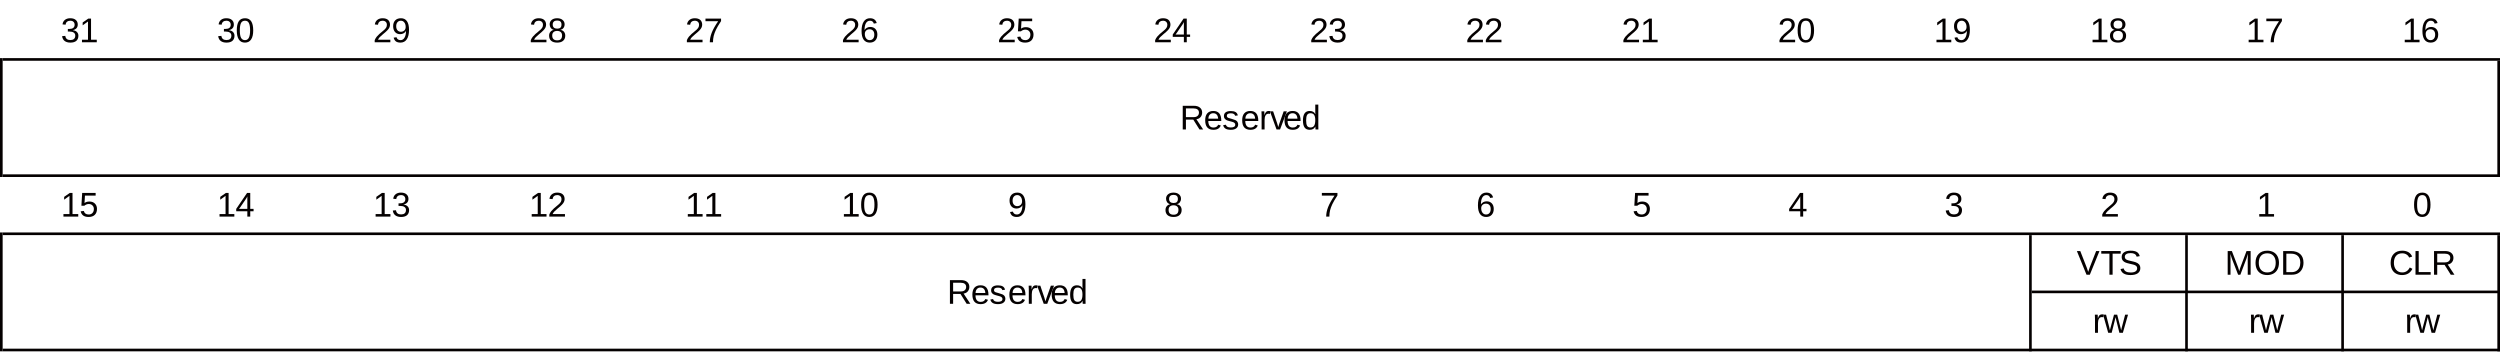
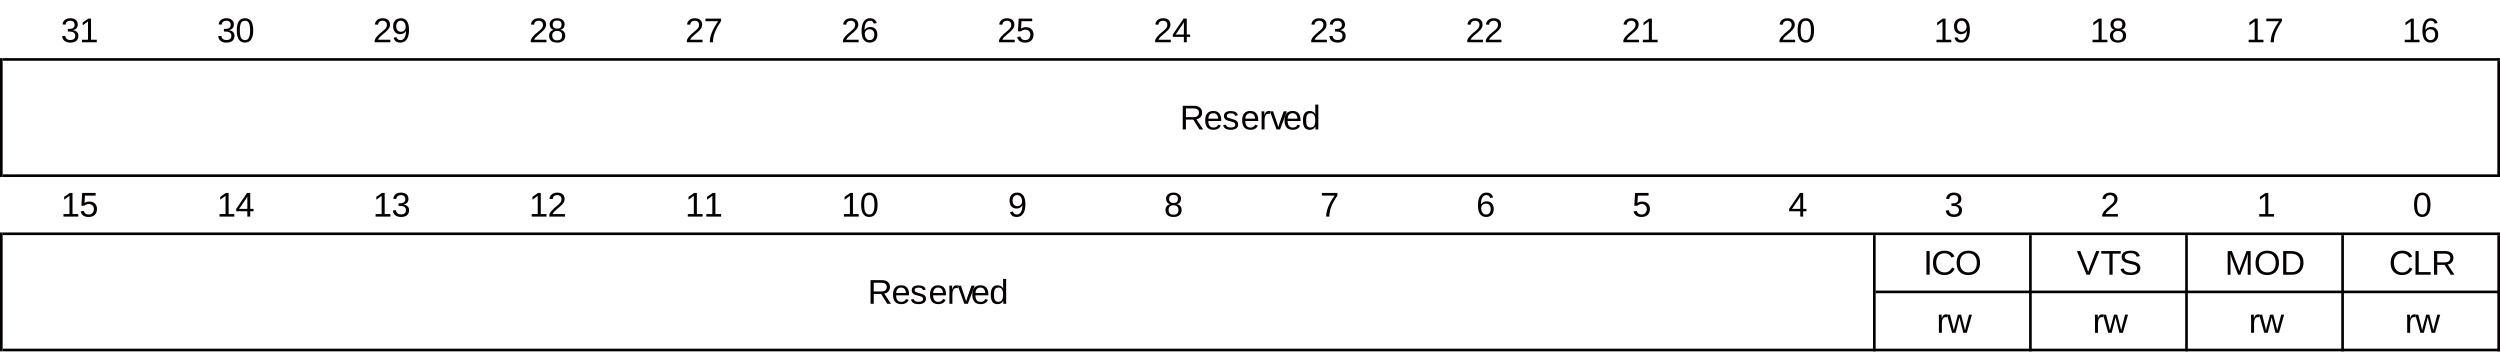
<svg xmlns="http://www.w3.org/2000/svg" viewBox="0 0 551.444 77.496">
  <defs>
    <clipPath id="a">
      <polygon points="0.584 0.583 551.444 0.583 551.444 77.496 0.584 77.496 0.584 0.583 0.584 0.583" style="fill:none;clip-rule:evenodd" />
    </clipPath>
    <clipPath id="b">
      <polygon points="0.584 13.402 550.86 13.402 550.86 38.457 0.584 38.457 0.584 13.402 0.584 13.402" style="fill:none;clip-rule:evenodd" />
    </clipPath>
    <clipPath id="c">
-       <polygon points="0.584 51.858 447.574 51.858 447.574 76.913 0.584 76.913 0.584 51.858 0.584 51.858" style="fill:none;clip-rule:evenodd" />
+       <polygon points="0.584 51.858 413.145 51.858 413.145 76.913 0.584 76.913 0.584 51.858 0.584 51.858" style="fill:none;clip-rule:evenodd" />
    </clipPath>
    <clipPath id="d">
      <polygon points="0 0 551.444 0 551.444 77.496 0 77.496 0 0 0 0" style="fill:none;clip-rule:evenodd" />
    </clipPath>
  </defs>
  <g style="clip-path:url(#a)">
    <text transform="translate(13.416 9.32)" style="font-size:7.575px;fill:#040000;font-family:ArialMT, Arial;letter-spacing:-0.017em">3<tspan x="4.084" y="0" style="letter-spacing:0em">1</tspan>
    </text>
    <text transform="translate(47.846 9.32)" style="font-size:7.575px;fill:#040000;font-family:ArialMT, Arial;letter-spacing:-0.017em">3<tspan x="4.084" y="0" style="letter-spacing:0em">0</tspan>
    </text>
    <text transform="translate(82.275 9.32)" style="font-size:7.575px;fill:#040000;font-family:ArialMT, Arial;letter-spacing:-0.017em">2<tspan x="4.084" y="0" style="letter-spacing:0em">9</tspan>
    </text>
    <text transform="translate(116.705 9.32)" style="font-size:7.575px;fill:#040000;font-family:ArialMT, Arial;letter-spacing:-0.017em">2<tspan x="4.084" y="0" style="letter-spacing:0em">8</tspan>
    </text>
    <text transform="translate(151.135 9.32)" style="font-size:7.575px;fill:#040000;font-family:ArialMT, Arial;letter-spacing:-0.017em">2<tspan x="4.084" y="0" style="letter-spacing:0em">7</tspan>
    </text>
    <text transform="translate(185.565 9.32)" style="font-size:7.575px;fill:#040000;font-family:ArialMT, Arial;letter-spacing:-0.017em">2<tspan x="4.084" y="0" style="letter-spacing:0em">6</tspan>
    </text>
    <text transform="translate(219.994 9.32)" style="font-size:7.575px;fill:#040000;font-family:ArialMT, Arial;letter-spacing:-0.017em">2<tspan x="4.084" y="0" style="letter-spacing:0em">5</tspan>
    </text>
    <text transform="translate(254.424 9.32)" style="font-size:7.575px;fill:#040000;font-family:ArialMT, Arial;letter-spacing:-0.017em">2<tspan x="4.084" y="0" style="letter-spacing:0em">4</tspan>
    </text>
    <text transform="translate(288.854 9.32)" style="font-size:7.575px;fill:#040000;font-family:ArialMT, Arial">
      <tspan style="letter-spacing:-0.017em">2</tspan>
      <tspan x="4.084" y="0">3</tspan>
    </text>
    <text transform="translate(323.275 9.32)" style="font-size:7.575px;fill:#040000;font-family:ArialMT, Arial">
      <tspan style="letter-spacing:-0.017em">2</tspan>
      <tspan x="4.084" y="0">2</tspan>
    </text>
    <text transform="translate(357.705 9.32)" style="font-size:7.575px;fill:#040000;font-family:ArialMT, Arial">
      <tspan style="letter-spacing:-0.017em">2</tspan>
      <tspan x="4.084" y="0">1</tspan>
    </text>
    <text transform="translate(392.135 9.32)" style="font-size:7.575px;fill:#040000;font-family:ArialMT, Arial">
      <tspan style="letter-spacing:-0.017em">2</tspan>
      <tspan x="4.084" y="0">0</tspan>
    </text>
    <text transform="translate(426.565 9.32)" style="font-size:7.575px;fill:#040000;font-family:ArialMT, Arial">
      <tspan style="letter-spacing:-0.017em">1</tspan>
      <tspan x="4.084" y="0">9</tspan>
    </text>
    <text transform="translate(460.994 9.32)" style="font-size:7.575px;fill:#040000;font-family:ArialMT, Arial">
      <tspan style="letter-spacing:-0.017em">1</tspan>
      <tspan x="4.084" y="0">8</tspan>
    </text>
    <text transform="translate(495.424 9.32)" style="font-size:7.575px;fill:#040000;font-family:ArialMT, Arial">
      <tspan style="letter-spacing:-0.017em">1</tspan>
      <tspan x="4.084" y="0">7</tspan>
    </text>
    <text transform="translate(529.854 9.32)" style="font-size:7.575px;fill:#040000;font-family:ArialMT, Arial">
      <tspan style="letter-spacing:-0.017em">1</tspan>
      <tspan x="4.084" y="0">6</tspan>
    </text>
    <text transform="translate(13.416 47.781)" style="font-size:7.575px;fill:#040000;font-family:ArialMT, Arial;letter-spacing:-0.017em">1<tspan x="4.084" y="0" style="letter-spacing:0em">5</tspan>
    </text>
    <text transform="translate(47.846 47.781)" style="font-size:7.575px;fill:#040000;font-family:ArialMT, Arial;letter-spacing:-0.017em">1<tspan x="4.084" y="0" style="letter-spacing:0em">4</tspan>
    </text>
    <text transform="translate(82.275 47.781)" style="font-size:7.575px;fill:#040000;font-family:ArialMT, Arial;letter-spacing:-0.017em">1<tspan x="4.084" y="0" style="letter-spacing:0em">3</tspan>
    </text>
    <text transform="translate(116.705 47.781)" style="font-size:7.575px;fill:#040000;font-family:ArialMT, Arial;letter-spacing:-0.017em">1<tspan x="4.084" y="0" style="letter-spacing:0em">2</tspan>
    </text>
    <text transform="translate(151.135 47.781)" style="font-size:7.575px;fill:#040000;font-family:ArialMT, Arial;letter-spacing:-0.017em">1<tspan x="4.084" y="0" style="letter-spacing:0em">1</tspan>
    </text>
    <text transform="translate(185.565 47.781)" style="font-size:7.575px;fill:#040000;font-family:ArialMT, Arial;letter-spacing:-0.017em">1<tspan x="4.084" y="0" style="letter-spacing:0em">0</tspan>
    </text>
    <text transform="translate(222.322 47.781)" style="font-size:7.575px;fill:#040000;font-family:ArialMT, Arial">9</text>
    <text transform="translate(256.752 47.781)" style="font-size:7.575px;fill:#040000;font-family:ArialMT, Arial">8</text>
    <text transform="translate(291.182 47.781)" style="font-size:7.575px;fill:#040000;font-family:ArialMT, Arial">7</text>
    <text transform="translate(325.611 47.781)" style="font-size:7.575px;fill:#040000;font-family:ArialMT, Arial">6</text>
    <text transform="translate(360.041 47.781)" style="font-size:7.575px;fill:#040000;font-family:ArialMT, Arial">5</text>
    <text transform="translate(394.471 47.781)" style="font-size:7.575px;fill:#040000;font-family:ArialMT, Arial">4</text>
    <text transform="translate(428.9 47.781)" style="font-size:7.575px;fill:#040000;font-family:ArialMT, Arial">3</text>
    <text transform="translate(463.33 47.781)" style="font-size:7.575px;fill:#040000;font-family:ArialMT, Arial">2</text>
    <text transform="translate(497.76 47.781)" style="font-size:7.575px;fill:#040000;font-family:ArialMT, Arial">1</text>
    <text transform="translate(532.19 47.781)" style="font-size:7.575px;fill:#040000;font-family:ArialMT, Arial">0</text>
+     <text transform="translate(424.229 60.593)" style="font-size:7.575px;fill:#040000;font-family:ArialMT, Arial">
+       <tspan style="letter-spacing:-0.047em">I</tspan>
+       <tspan x="1.748" y="0" style="letter-spacing:-0.029em">C</tspan>
+       <tspan x="6.999" y="0">O</tspan>
+     </text>
    <text transform="translate(458.08 60.593)" style="font-size:7.575px;fill:#040000;font-family:ArialMT, Arial">
      <tspan style="letter-spacing:0.025em">V</tspan>
      <tspan x="5.241" y="0" style="letter-spacing:-0.072em">T</tspan>
      <tspan x="9.323" y="0">S</tspan>
    </text>
    <text transform="translate(490.752 60.593)" style="font-size:7.575px;fill:#040000;font-family:ArialMT, Arial">
      <tspan style="letter-spacing:0.013em">M</tspan>
      <tspan x="6.408" y="0" style="letter-spacing:-0.008em">O</tspan>
      <tspan x="12.24" y="0">D</tspan>
    </text>
    <text transform="translate(526.932 60.593)" style="font-size:7.575px;fill:#040000;font-family:ArialMT, Arial">
      <tspan style="letter-spacing:-0.029em">C</tspan>
      <tspan x="5.251" y="0" style="letter-spacing:-0.017em">L</tspan>
      <tspan x="9.335" y="0">R</tspan>
+     </text>
+     <text transform="translate(427.15 73.413)" style="font-size:7.575px;fill:#040000;font-family:ArialMT, Arial;letter-spacing:-0.025em">r<tspan x="2.333" y="0" style="letter-spacing:-0em">w</tspan>
    </text>
    <text transform="translate(461.58 73.413)" style="font-size:7.575px;fill:#040000;font-family:ArialMT, Arial;letter-spacing:-0.025em">r<tspan x="2.333" y="0" style="letter-spacing:-0em">w</tspan>
    </text>
    <text transform="translate(496.01 73.413)" style="font-size:7.575px;fill:#040000;font-family:ArialMT, Arial;letter-spacing:-0.025em">r<tspan x="2.333" y="0" style="letter-spacing:-0em">w</tspan>
    </text>
    <text transform="translate(530.44 73.413)" style="font-size:7.575px;fill:#040000;font-family:ArialMT, Arial;letter-spacing:-0.025em">r<tspan x="2.333" y="0" style="letter-spacing:-0em">w</tspan>
    </text>
  </g>
  <g style="clip-path:url(#b)">
    <text transform="translate(260.26 28.554)" style="font-size:7.575px;fill:#040000;font-family:ArialMT, Arial">
      <tspan style="letter-spacing:-0.029em">R</tspan>
      <tspan x="5.251" y="0" style="letter-spacing:-0.017em">e</tspan>
      <tspan x="9.334" y="0" style="letter-spacing:0.038em">s</tspan>
      <tspan x="13.41" y="0" style="letter-spacing:-0.017em">e</tspan>
      <tspan x="17.494" y="0" style="letter-spacing:-0.025em">r</tspan>
      <tspan x="19.827" y="0" style="letter-spacing:-0.115em">v</tspan>
      <tspan x="22.743" y="0" style="letter-spacing:-0.017em">e</tspan>
      <tspan x="26.828" y="0">d</tspan>
    </text>
  </g>
  <g style="clip-path:url(#c)">
-     <text transform="translate(208.908 67.007)" style="font-size:7.575px;fill:#040000;font-family:ArialMT, Arial;letter-spacing:-0.029em">R<tspan x="5.251" y="0" style="letter-spacing:-0.017em">e</tspan>
+     <text transform="translate(191.4 67.007)" style="font-size:7.575px;fill:#040000;font-family:ArialMT, Arial;letter-spacing:-0.029em">R<tspan x="5.251" y="0" style="letter-spacing:-0.017em">e</tspan>
      <tspan x="9.334" y="0" style="letter-spacing:0.038em">s</tspan>
      <tspan x="13.41" y="0" style="letter-spacing:-0.017em">e</tspan>
      <tspan x="17.494" y="0" style="letter-spacing:-0.025em">r</tspan>
      <tspan x="19.827" y="0" style="letter-spacing:-0.115em">v</tspan>
      <tspan x="22.743" y="0" style="letter-spacing:-0.017em">e</tspan>
      <tspan x="26.827" y="0" style="letter-spacing:0em">d</tspan>
    </text>
  </g>
  <g style="clip-path:url(#d)">
    <polyline points="0 12.819 0 39.039 0.584 39.039 0.584 12.819 0 12.819" style="fill:#040000;fill-rule:evenodd" />
    <polyline points="550.86 13.402 550.86 39.039 551.444 39.039 551.444 13.402 550.86 13.402" style="fill:#040000;fill-rule:evenodd" />
    <polyline points="0 51.276 0 77.496 0.584 77.496 0.584 51.276 0 51.276" style="fill:#040000;fill-rule:evenodd" />
    <polyline points="550.86 51.858 550.86 77.496 551.444 77.496 551.444 51.858 550.86 51.858" style="fill:#040000;fill-rule:evenodd" />
+     <polyline points="413.145 51.858 413.145 77.496 413.729 77.496 413.729 51.858 413.145 51.858" style="fill:#040000;fill-rule:evenodd" />
    <polyline points="447.574 51.858 447.574 77.496 448.157 77.496 448.157 51.858 447.574 51.858" style="fill:#040000;fill-rule:evenodd" />
    <polyline points="482.003 51.858 482.003 77.496 482.586 77.496 482.586 51.858 482.003 51.858" style="fill:#040000;fill-rule:evenodd" />
    <polyline points="516.431 51.858 516.431 77.496 517.015 77.496 517.015 51.858 516.431 51.858" style="fill:#040000;fill-rule:evenodd" />
    <polyline points="0.584 12.819 0.584 13.402 551.444 13.402 551.444 12.819 0.584 12.819" style="fill:#040000;fill-rule:evenodd" />
    <polyline points="0.584 38.457 0.584 39.039 551.444 39.039 551.444 38.457 0.584 38.457" style="fill:#040000;fill-rule:evenodd" />
    <polyline points="0.584 51.276 0.584 51.858 551.444 51.858 551.444 51.276 0.584 51.276" style="fill:#040000;fill-rule:evenodd" />
-     <polyline points="448.157 64.094 448.157 64.677 551.444 64.677 551.444 64.094 448.157 64.094" style="fill:#040000;fill-rule:evenodd" />
+     <polyline points="413.729 64.094 413.729 64.677 551.444 64.677 551.444 64.094 413.729 64.094" style="fill:#040000;fill-rule:evenodd" />
    <polyline points="0.584 76.913 0.584 77.496 551.444 77.496 551.444 76.913 0.584 76.913" style="fill:#040000;fill-rule:evenodd" />
  </g>
</svg>
